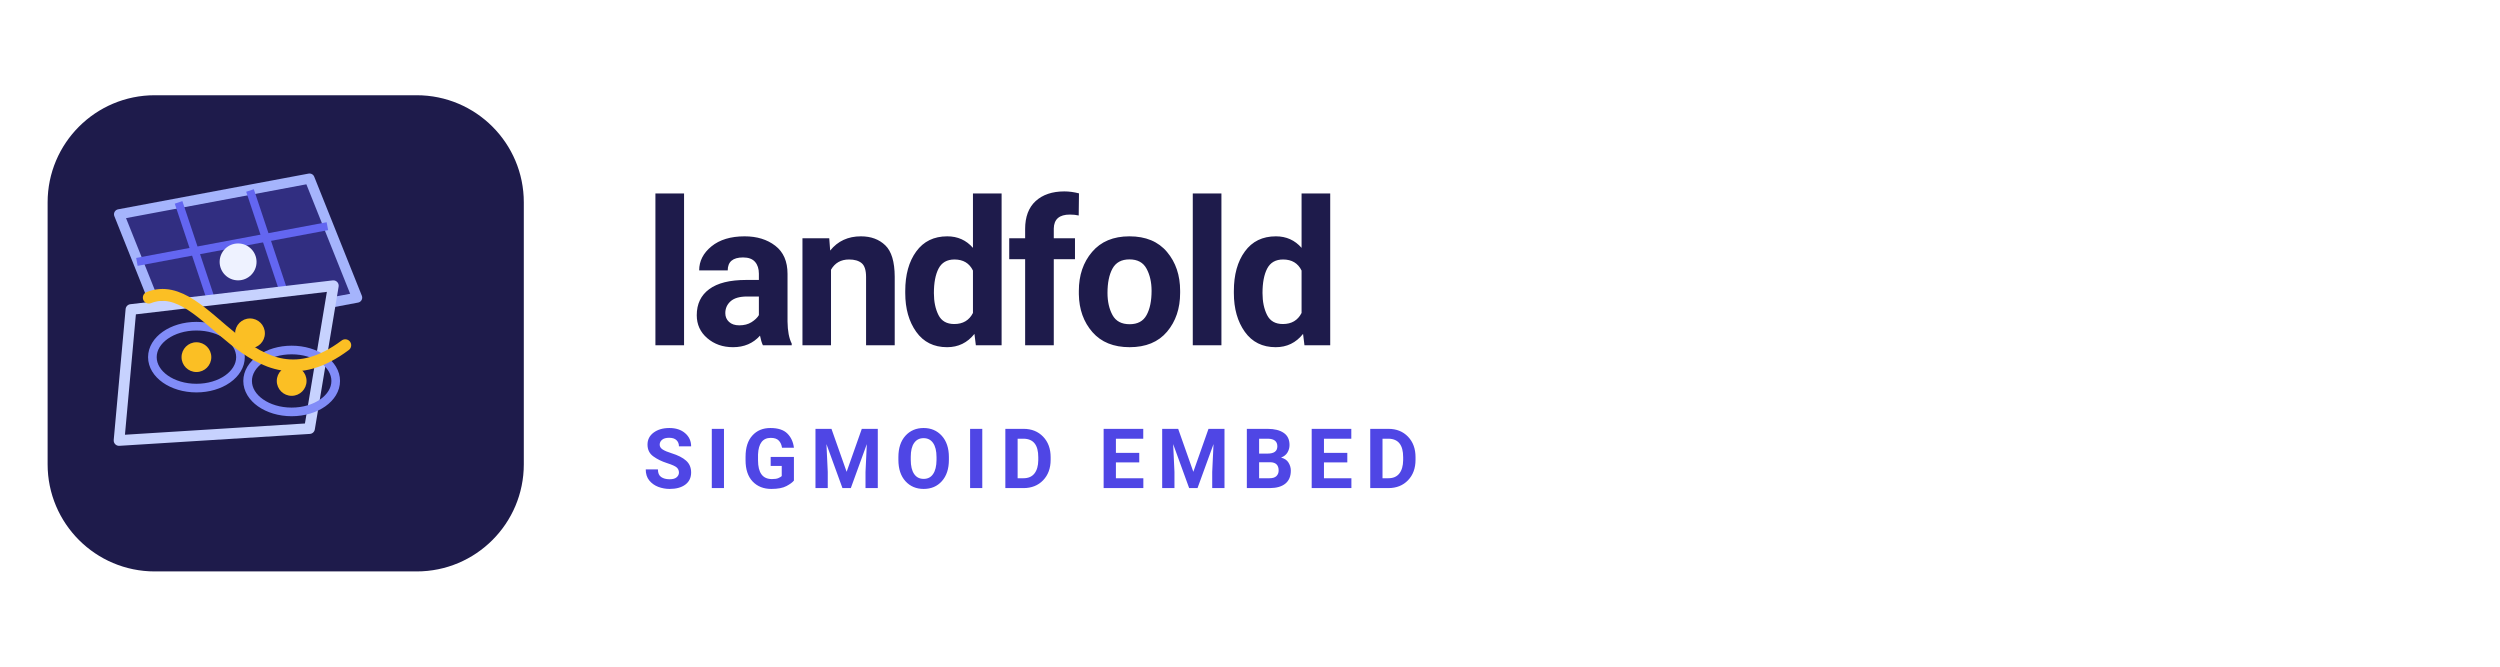
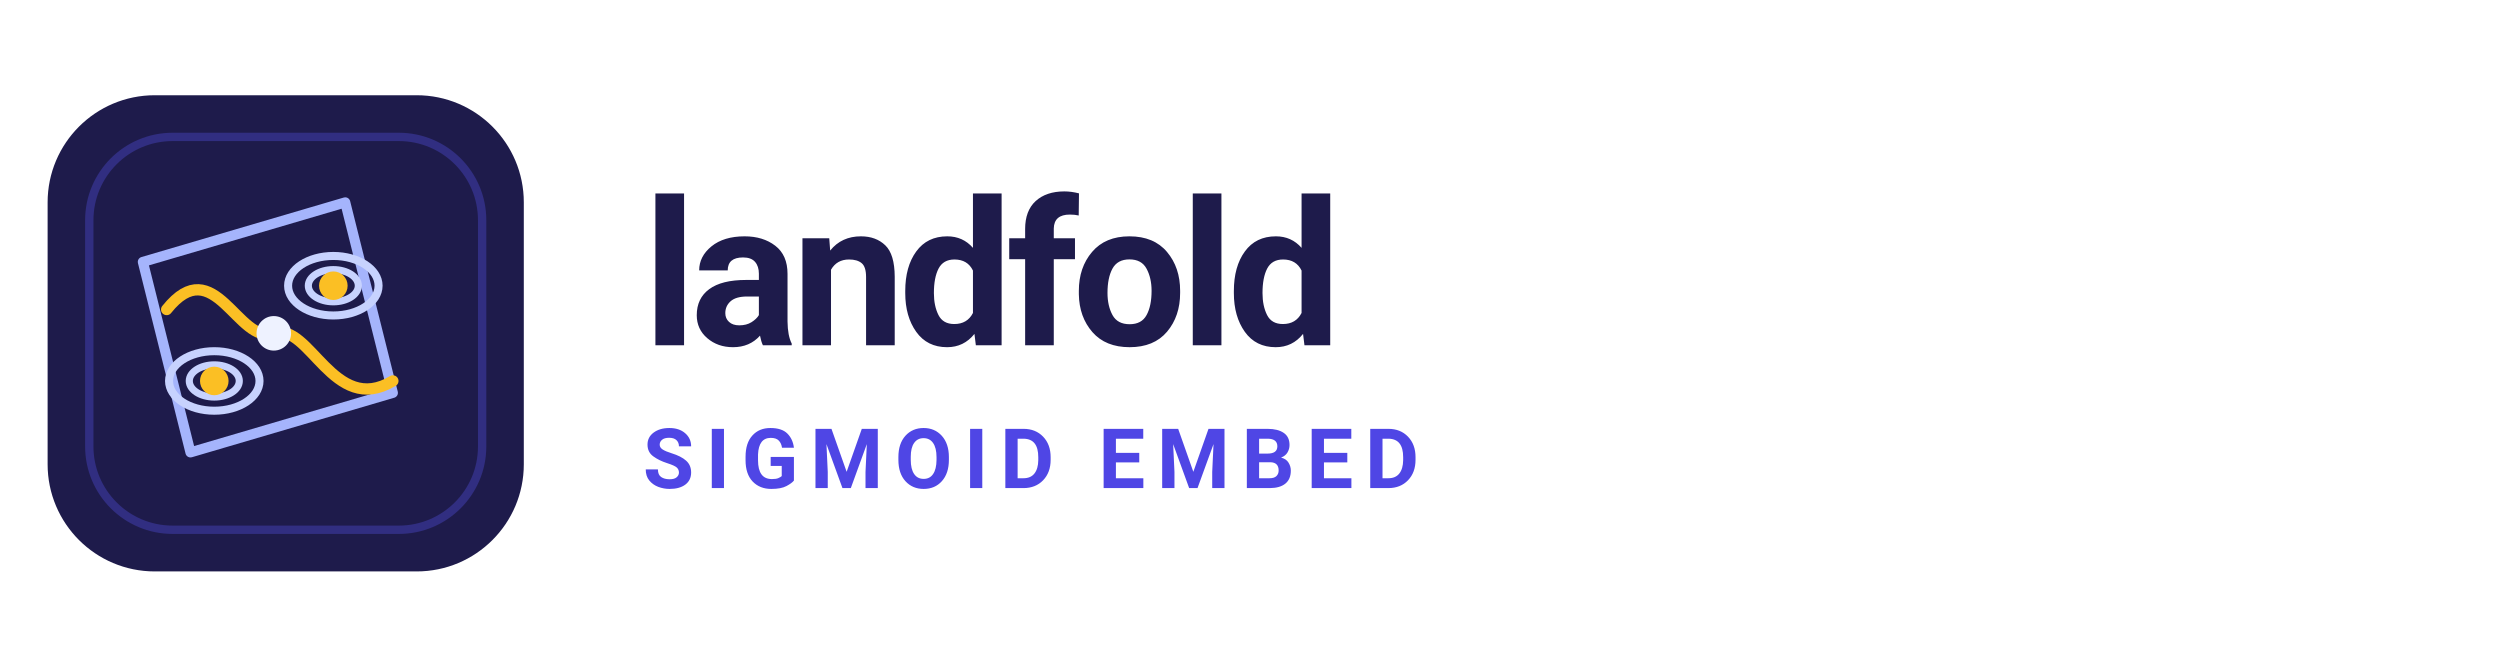
<svg xmlns="http://www.w3.org/2000/svg" width="420" height="112" viewBox="0 0 420 112" fill="none" role="img" aria-labelledby="lfLightTitle">
  <rect x="8" y="16" width="80" height="80" rx="18" fill="#1E1B4B" />
-   <path d="M20 36 L52 30 L60 50 L28 56 Z" fill="#312E81" stroke="#A5B4FC" stroke-width="1.7" stroke-linejoin="round" />
-   <path d="M30 34 L36 52" stroke="#6366F1" stroke-width="1.35" />
-   <path d="M42 32 L48 50" stroke="#6366F1" stroke-width="1.35" />
-   <path d="M23 44 L55 38" stroke="#6366F1" stroke-width="1.35" />
-   <path d="M22 52 L56 48 L52 72 L20 74 Z" fill="#1E1B4B" stroke="#C7D2FE" stroke-width="1.8" stroke-linejoin="round" />
-   <ellipse cx="33" cy="60" rx="7.4" ry="5.2" fill="none" stroke="#818CF8" stroke-width="1.45" />
-   <ellipse cx="49" cy="64" rx="7.4" ry="5.2" fill="none" stroke="#818CF8" stroke-width="1.45" />
-   <path d="M25 50 C35 46 42 70 58 58" fill="none" stroke="#FBBF24" stroke-width="2" stroke-linecap="round" />
-   <circle cx="33" cy="60" r="2.5" fill="#FBBF24" />
-   <circle cx="49" cy="64" r="2.5" fill="#FBBF24" />
-   <circle cx="42" cy="56" r="2.5" fill="#FBBF24" />
-   <circle cx="40" cy="44" r="3.1" fill="#EEF2FF" />
+   <rect x="15" y="23" width="66" height="66" rx="14" fill="none" stroke="#312E81" stroke-width="1.4" />
+   <path d="M24 44 L58 34 L66 66 L32 76 Z" fill="none" stroke="#A5B4FC" stroke-width="1.7" stroke-linejoin="round" />
+   <path d="M28 52 C36 42 40 58 46 56 C52 54 56 70 66 64" fill="none" stroke="#FBBF24" stroke-width="1.9" stroke-linecap="round" />
+   <ellipse cx="36" cy="64" rx="7.6" ry="5.0" fill="none" stroke="#C7D2FE" stroke-width="1.35" />
+   <ellipse cx="36" cy="64" rx="4.2" ry="2.7" fill="none" stroke="#C7D2FE" stroke-width="1.2" />
+   <ellipse cx="56" cy="48" rx="7.6" ry="5.0" fill="none" stroke="#C7D2FE" stroke-width="1.35" />
+   <ellipse cx="56" cy="48" rx="4.2" ry="2.7" fill="none" stroke="#C7D2FE" stroke-width="1.2" />
+   <circle cx="36" cy="64" r="2.4" fill="#FBBF24" />
+   <circle cx="56" cy="48" r="2.4" fill="#FBBF24" />
+   <circle cx="46" cy="56" r="2.9" fill="#EEF2FF" />
  <text x="108" y="58" font-family="ui-sans-serif, system-ui, -apple-system, 'Segoe UI', Roboto, sans-serif" font-size="34" font-weight="750" letter-spacing="-1.1" fill="#1E1B4B">landfold</text>
  <text x="108" y="82" font-family="ui-sans-serif, system-ui, -apple-system, 'Segoe UI', Roboto, sans-serif" font-size="14" font-weight="600" letter-spacing="0.14em" fill="#4F46E5">SIGMOID EMBED</text>
</svg>
